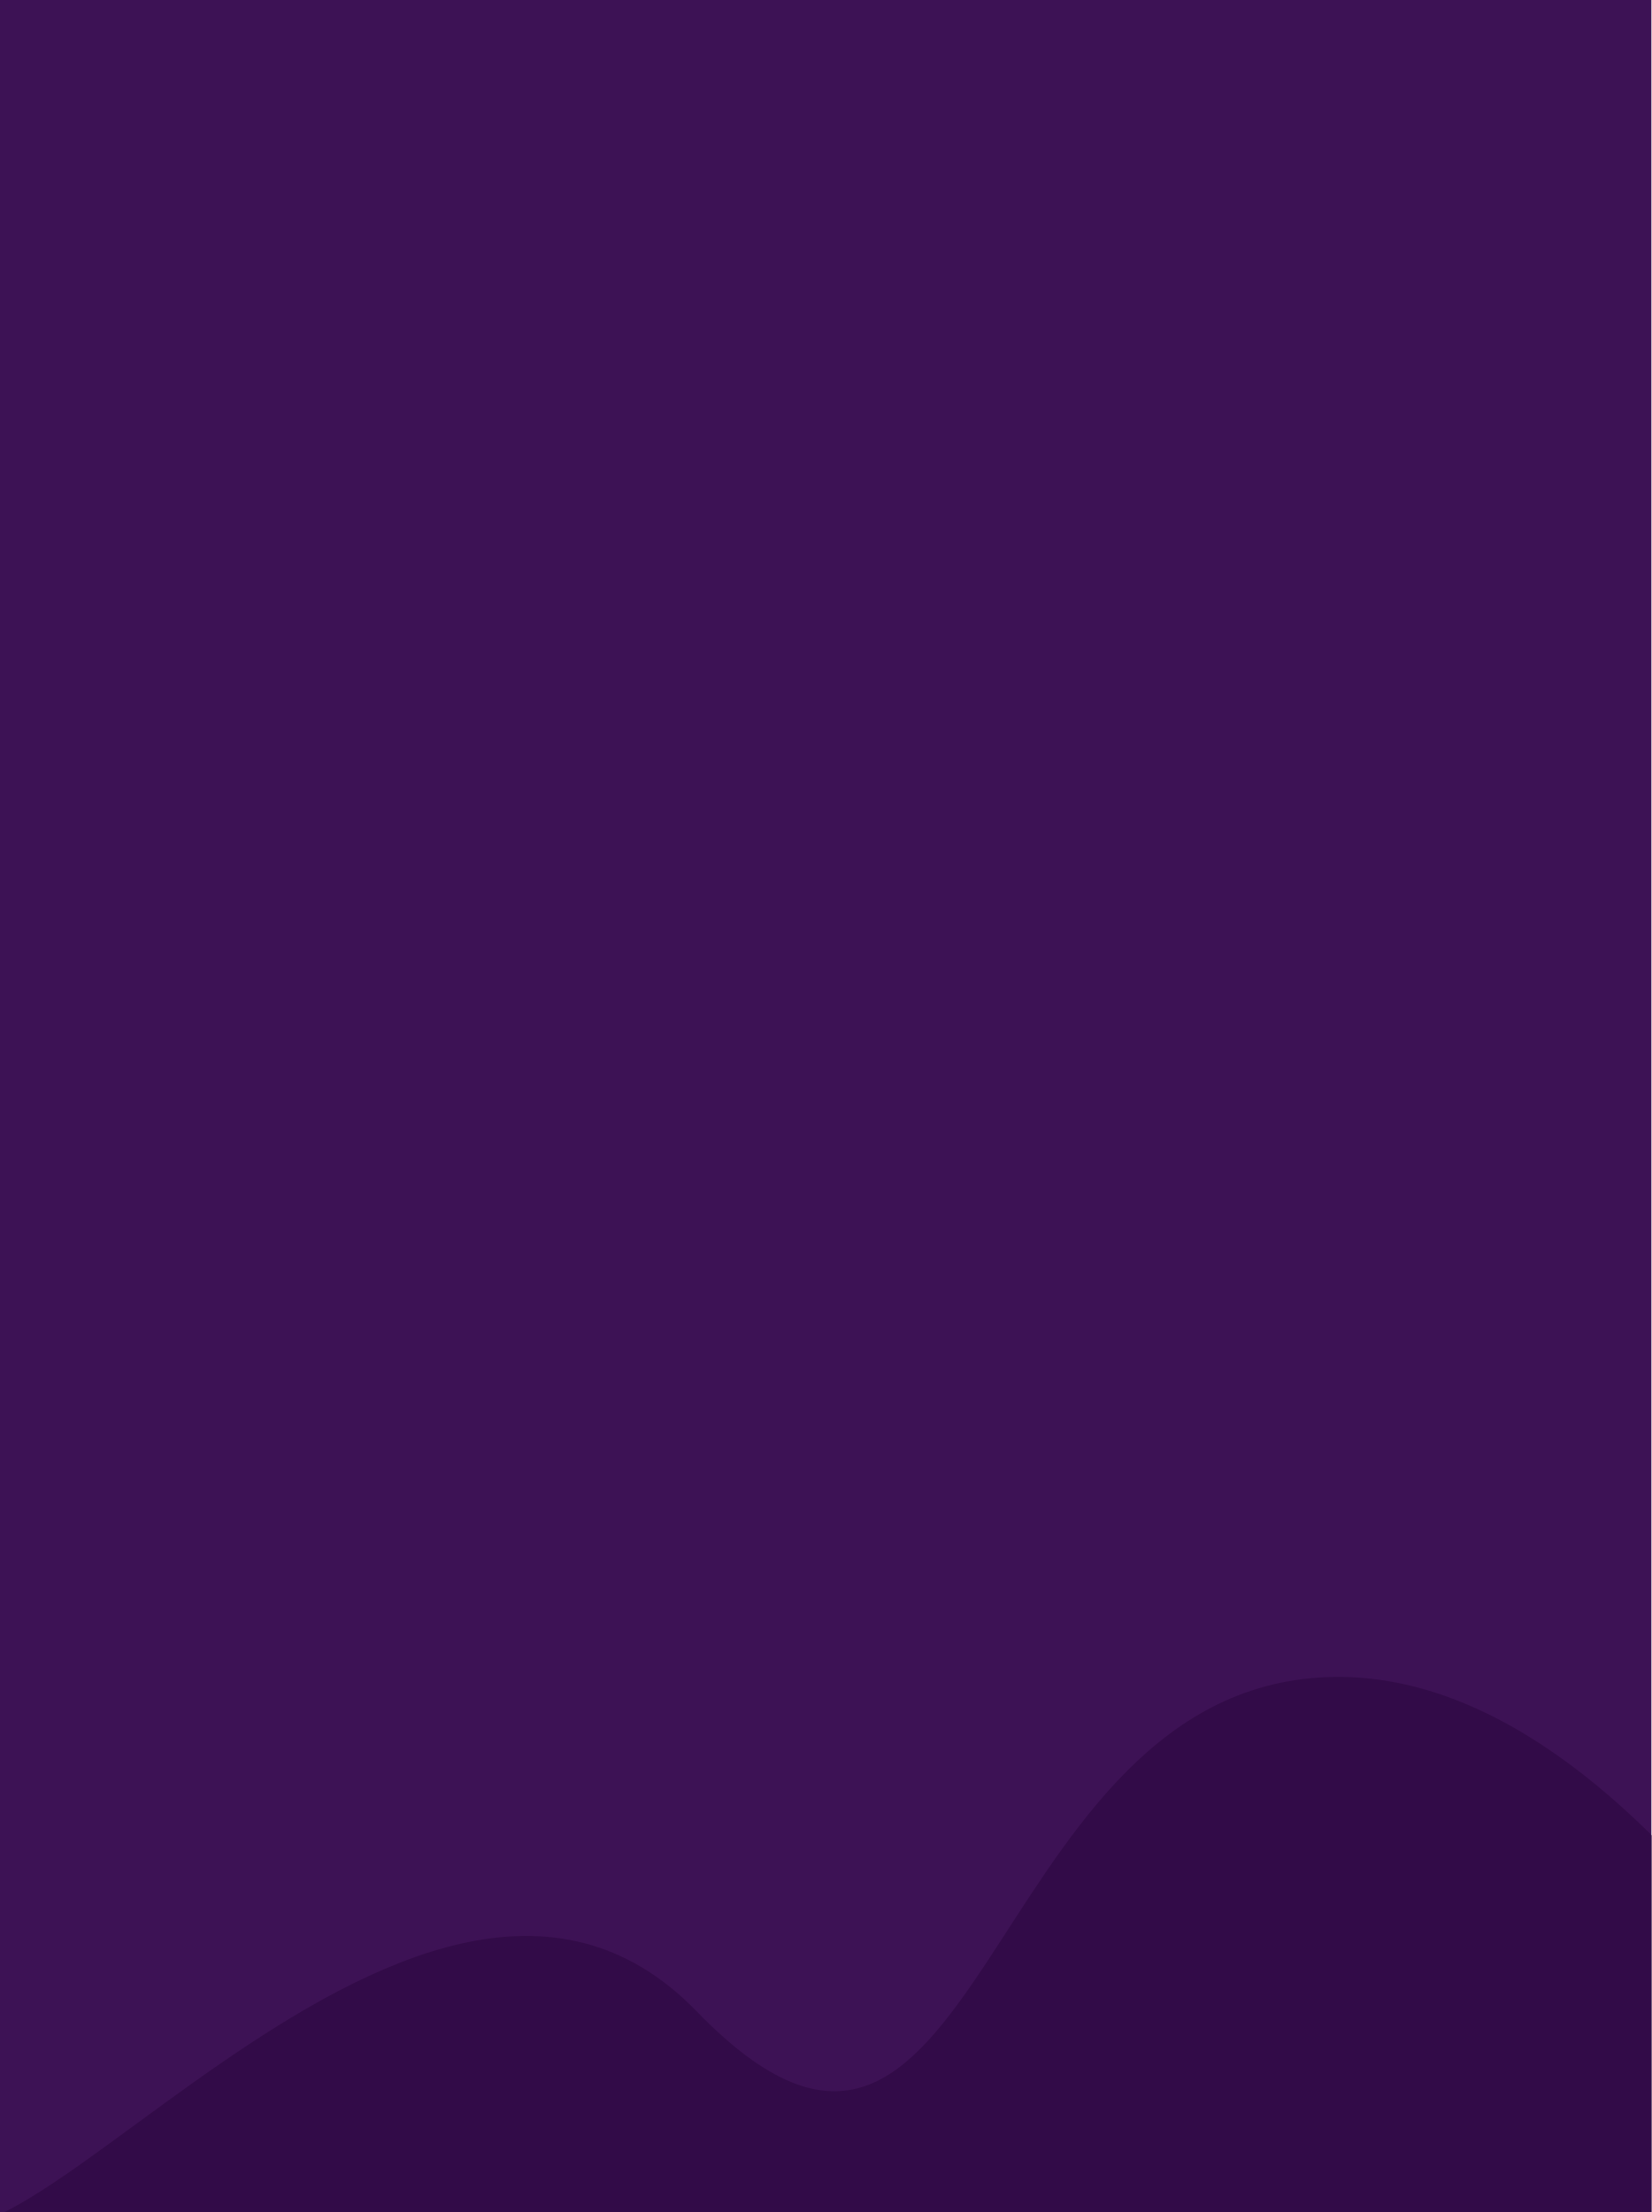
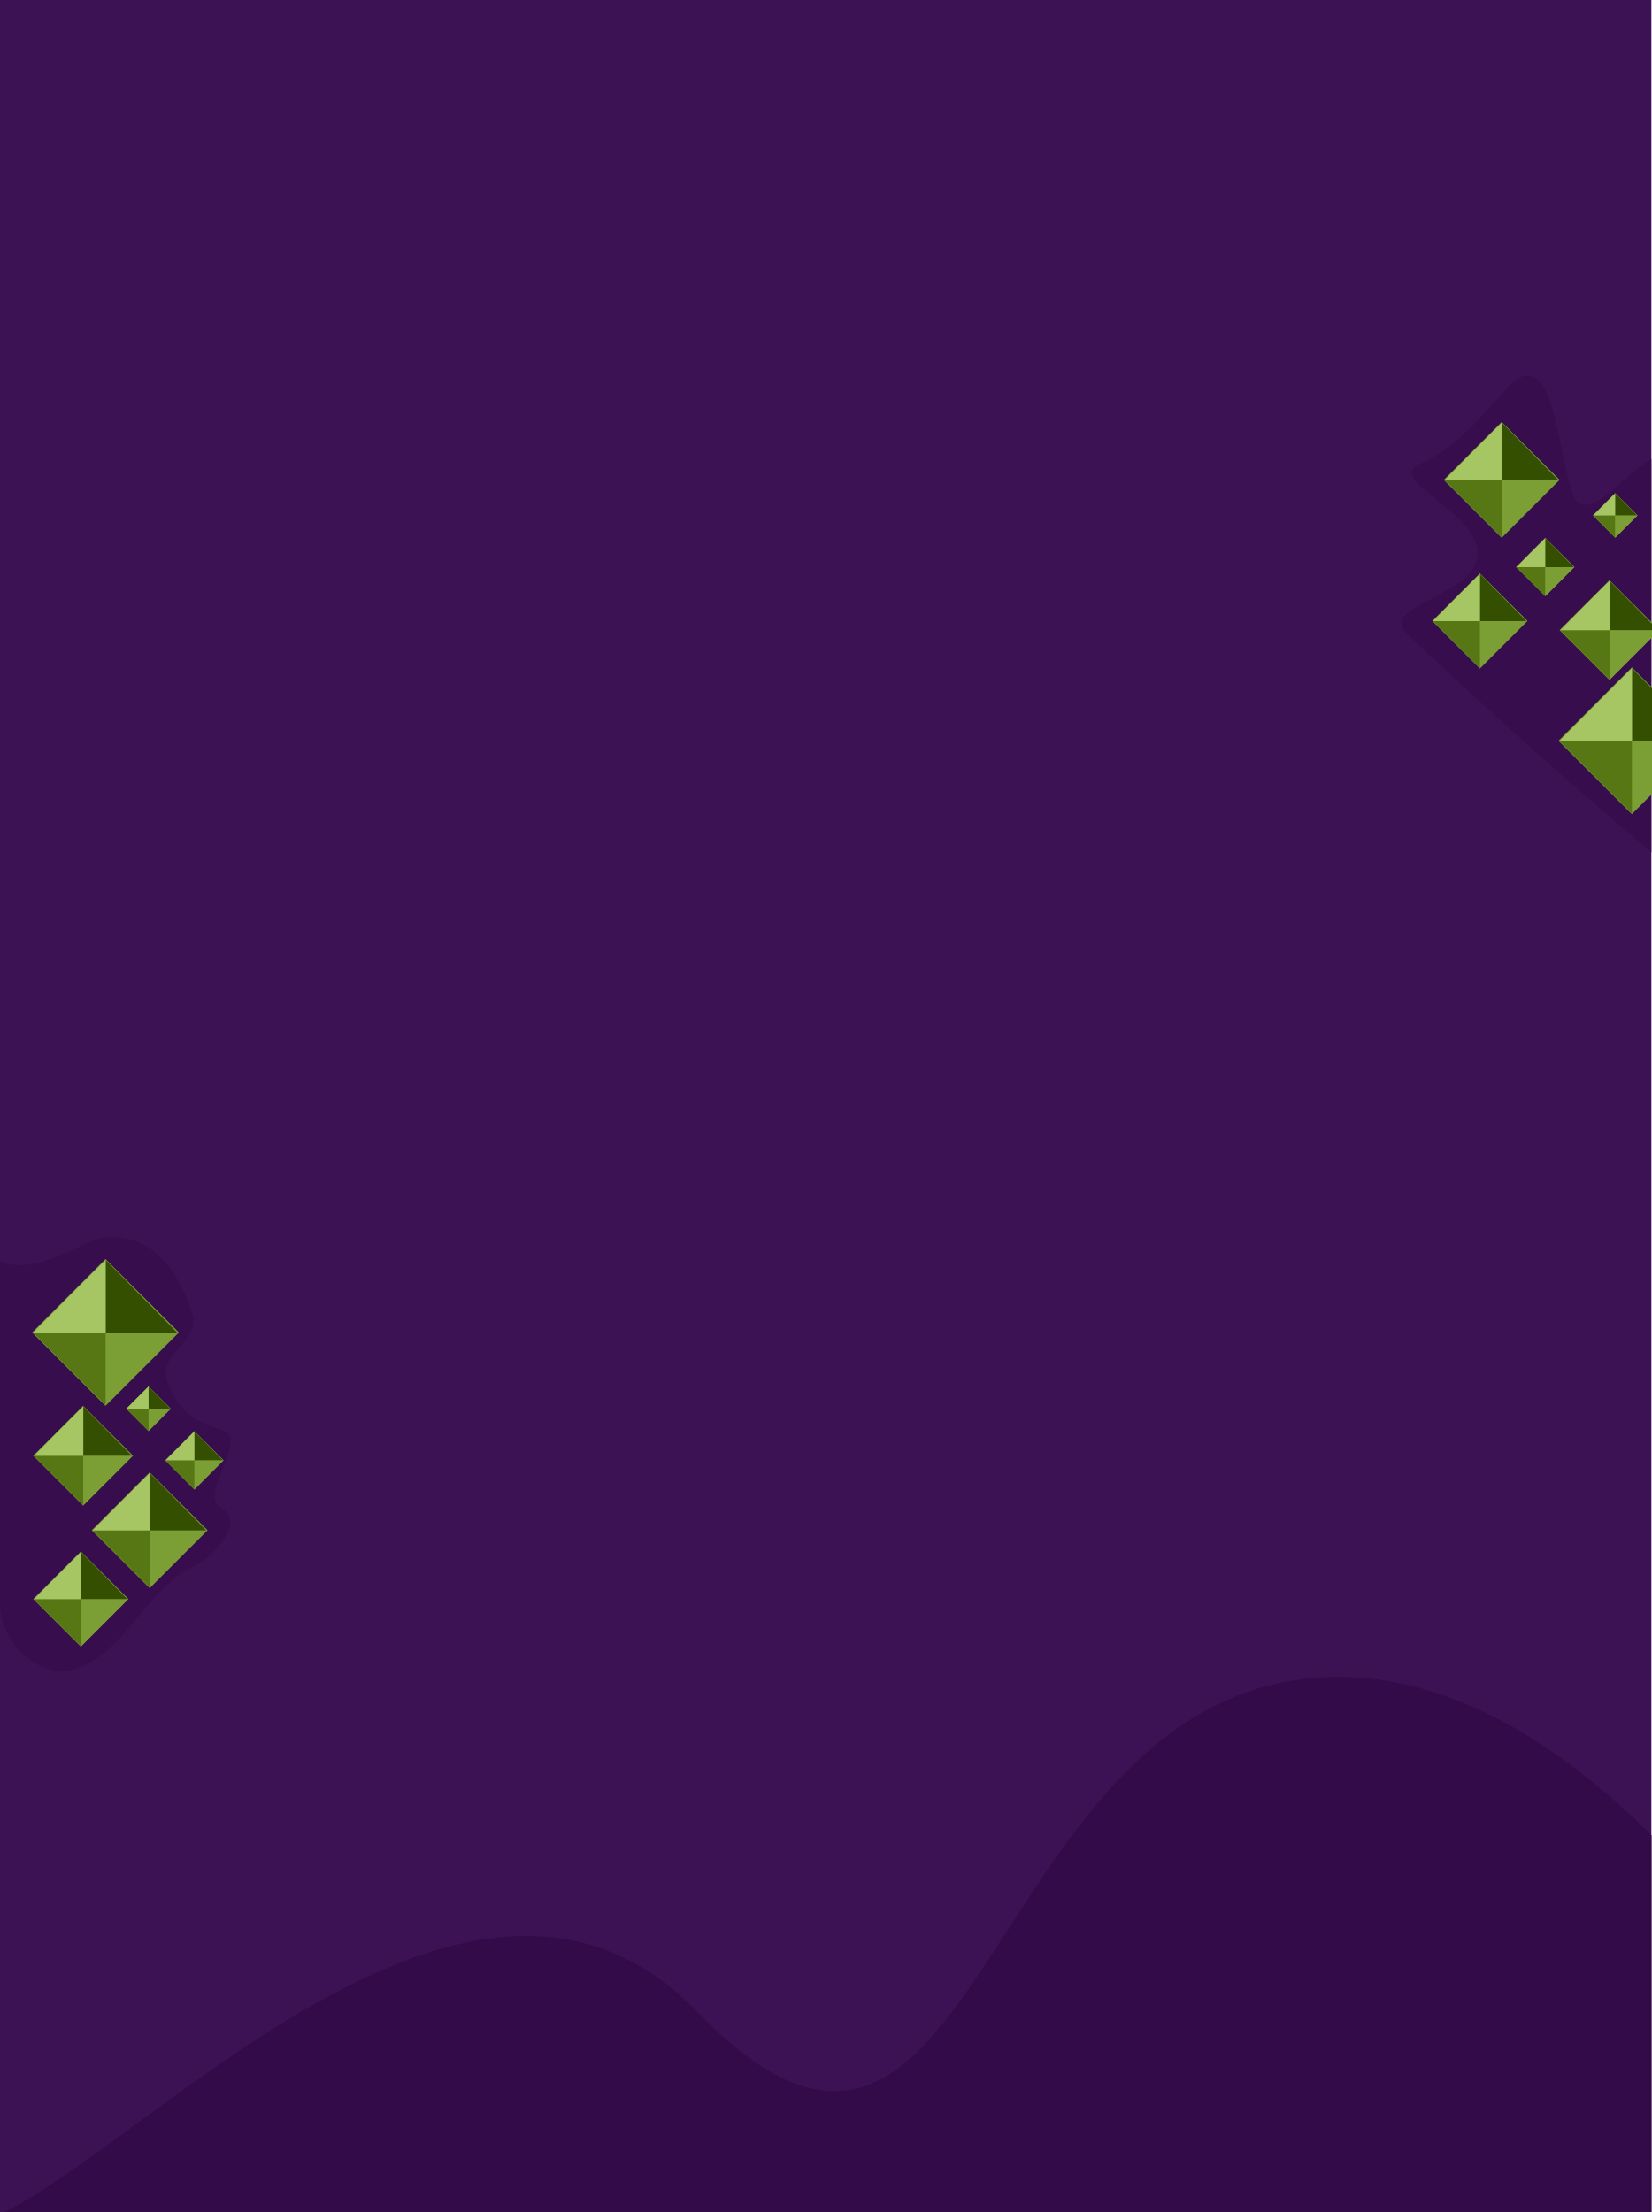
<svg xmlns="http://www.w3.org/2000/svg" width="1440" height="1929" viewBox="0 0 1440 1929" fill="none">
  <rect width="1440" height="1929" fill="#3D1255" />
  <path d="M-71 1910C-113 1740 -143 1964.5 -143 1964.5L1680.5 1948.5C1680.5 1948.5 1445 1442 1149 1463C853 1484 854.563 2008.97 607.5 1754C360.437 1499.03 -29 2080 -71 1910Z" fill="#260339" fill-opacity="0.45" />
+   <path d="M88.5 1079.5C72.242 1081.82 10.899 1126.73 -13.5 1087C-51.382 1025.32 -3.338 1296.6 -0.5 1397.5C0.461 1431.65 32.11 1464.75 65 1455.5C107.551 1443.53 127.773 1385.7 168 1366.5C188.176 1356.87 213 1327 194 1315.5C175 1304 202.388 1278.13 201 1254C200.291 1241.67 158.915 1249.09 145.5 1203C138.812 1180.02 175.313 1168.79 168 1146C157.234 1112.45 134.131 1073 88.5 1079.5Z" fill="#260339" fill-opacity="0.25" />
+   <g clip-path="url(#clip0)">
+     <rect x="28.994" y="1394.5" width="58.699" height="58.699" transform="rotate(-45 28.9937 1394.5)" fill="#7B9F35" />
+     <path d="M29.587 1394.68C29.587 1394.68 70.676 1353 70.676 1353.59V1394.68H29.587Z" fill="#A5C663" />
+     <path d="M29.587 1394.68H70.676V1435.77L29.587 1394.68Z" fill="#567714" />
+     <path d="M111.178 1394.68L70.676 1353.59V1394.68H111.178Z" fill="#354F00" />
+     <path d="M70.676 1394.68H111.178L70.676 1435.18V1394.68Z" fill="#7B9F35" />
+   </g>
+   <g clip-path="url(#clip1)">
+     <rect x="143.996" y="1273.5" width="36.068" height="36.068" transform="rotate(-45 143.996 1273.5)" fill="#7B9F35" />
+     <path d="M144.361 1273.61C144.361 1273.61 169.608 1248 169.608 1248.36V1273.61H144.361Z" fill="#A5C663" />
+     <path d="M144.361 1273.61H169.608V1298.86L144.361 1273.61Z" fill="#567714" />
+     <path d="M194.495 1273.61L169.608 1248.36V1273.61H194.495Z" fill="#354F00" />
+     <path d="M169.608 1273.61H194.495L169.608 1298.5V1273.61Z" fill="#7B9F35" />
+   </g>
+   <g clip-path="url(#clip2)">
+     <rect x="79.992" y="1334.5" width="71.429" height="71.429" transform="rotate(-45 79.9922 1334.5)" fill="#7B9F35" />
+     <path d="M80.714 1334.71C80.714 1334.71 130.714 1284 130.714 1284.71V1334.71H80.714Z" fill="#A5C663" />
+     <path d="M80.714 1334.71H130.714V1384.71L80.714 1334.71Z" fill="#567714" />
+     <path d="M180 1334.71L130.714 1284.71V1334.71H180Z" fill="#354F00" />
+     <path d="M130.714 1334.71H180L130.714 1384V1334.71Z" fill="#7B9F35" />
+   </g>
+   <g clip-path="url(#clip3)">
+     <rect x="28.993" y="1269.5" width="61.528" height="61.528" transform="rotate(-45 28.9934 1269.5)" fill="#7B9F35" />
+     <path d="M29.615 1269.68C29.615 1269.68 72.685 1226 72.685 1226.62V1269.68H29.615Z" fill="#A5C663" />
+     <path d="M29.615 1269.68H72.685V1312.75L29.615 1269.68Z" fill="#567714" />
+     <path d="M115.139 1269.68L72.685 1226.62V1269.68H115.139Z" fill="#354F00" />
+     <path d="M72.685 1269.68H115.139L72.685 1312.14V1269.68Z" fill="#7B9F35" />
+   </g>
+   <g clip-path="url(#clip4)">
+     <rect x="109.997" y="1228.5" width="27.581" height="27.581" transform="rotate(-45 109.997 1228.5)" fill="#7B9F35" />
+     <path d="M110.276 1228.58C110.276 1228.58 129.583 1209 129.583 1209.28V1228.58H110.276Z" fill="#A5C663" />
+     <path d="M110.276 1228.58H129.583V1247.89L110.276 1228.58Z" fill="#567714" />
+     <path d="M148.614 1228.58L129.583 1209.28V1228.58H148.614Z" fill="#354F00" />
+     <path d="M129.583 1228.58H148.614L129.583 1247.61V1228.58Z" fill="#7B9F35" />
+   </g>
+   <g clip-path="url(#clip5)">
+     <rect x="27.99" y="1162" width="90.523" height="90.523" transform="rotate(-45 27.9902 1162)" fill="#7B9F35" />
+     <path d="M28.905 1162.27C28.905 1162.27 92.271 1098 92.271 1098.91V1162.27H28.905Z" fill="#A5C663" />
+     <path d="M28.905 1162.27H92.271V1225.64L28.905 1162.27Z" fill="#567714" />
+     <path d="M154.733 1162.27L92.272 1098.91V1162.27H154.733Z" fill="#354F00" />
+     <path d="M92.272 1162.27H154.733L92.272 1224.73V1162.27Z" fill="#7B9F35" />
+   </g>
+   <path d="M1227 553C1299.02 621.873 1470.96 774.877 1482 774C1529.19 770.253 1477.31 433.253 1459.5 404C1440.94 373.515 1388.76 465.521 1373 433.5C1358.08 403.185 1356.75 289.856 1312.5 340C1294.05 360.909 1267.45 392.75 1239 404C1204.68 417.572 1292.18 447.779 1288.5 484.5C1284.91 520.271 1201.02 528.153 1227 553Z" fill="#260339" fill-opacity="0.25" />
+   <g clip-path="url(#clip6)">
+     <rect x="1248.99" y="541.5" width="58.699" height="58.699" transform="rotate(-45 1248.99 541.5)" fill="#7B9F35" />
+     <path d="M1249.59 541.676C1249.59 541.676 1290.68 500 1290.68 500.587V541.676H1249.59Z" fill="#A5C663" />
+     <path d="M1249.59 541.676H1290.68V582.765L1249.59 541.676Z" fill="#567714" />
+     <path d="M1331.18 541.676L1290.68 500.587V541.676H1331.18Z" fill="#354F00" />
+     <path d="M1290.68 541.676H1331.18L1290.68 582.178V541.676Z" fill="#7B9F35" />
+   </g>
+   <g clip-path="url(#clip7)">
+     <rect x="1322" y="494.5" width="36.068" height="36.068" transform="rotate(-45 1322 494.5)" fill="#7B9F35" />
+     <path d="M1322.36 494.608C1322.36 494.608 1347.61 469 1347.61 469.361V494.608H1322.36Z" fill="#A5C663" />
+     <path d="M1322.36 494.608H1347.61V519.856L1322.36 494.608Z" fill="#567714" />
+     <path d="M1372.5 494.608L1347.61 469.361V494.608H1372.5Z" fill="#354F00" />
+     <path d="M1347.61 494.608H1372.5L1347.61 519.495V494.608Z" fill="#7B9F35" />
+   </g>
+   <g clip-path="url(#clip8)">
+     <rect x="1258.99" y="418.5" width="71.429" height="71.429" transform="rotate(-45 1258.99 418.5)" fill="#7B9F35" />
+     <path d="M1259.71 418.714C1259.71 418.714 1309.71 368 1309.71 368.714V418.714H1259.71Z" fill="#A5C663" />
+     <path d="M1259.71 418.714H1309.71V468.714L1259.71 418.714Z" fill="#567714" />
+     <path d="M1359 418.714L1309.71 368.714V418.714H1359Z" fill="#354F00" />
+     <path d="M1309.71 418.714H1359L1309.71 468V418.714Z" fill="#7B9F35" />
+   </g>
+   <g clip-path="url(#clip9)">
+     <rect x="1359.99" y="549.5" width="61.528" height="61.528" transform="rotate(-45 1359.99 549.5)" fill="#7B9F35" />
+     <path d="M1360.62 549.685C1360.62 549.685 1403.68 506 1403.68 506.615V549.685H1360.62Z" fill="#A5C663" />
+     <path d="M1360.62 549.685H1403.68V592.754L1360.62 549.685Z" fill="#567714" />
+     <path d="M1446.14 549.685L1403.68 506.615V549.685H1446.14Z" fill="#354F00" />
+     <path d="M1403.68 549.685H1446.14L1403.68 592.139V549.685Z" fill="#7B9F35" />
+   </g>
+   <g clip-path="url(#clip10)">
+     <rect x="1389" y="449.5" width="27.581" height="27.581" transform="rotate(-45 1389 449.5)" fill="#7B9F35" />
+     <path d="M1389.28 449.583C1389.28 449.583 1408.58 430 1408.58 430.276V449.583H1389.28Z" fill="#A5C663" />
+     <path d="M1389.28 449.583H1408.58V468.89L1389.28 449.583Z" fill="#567714" />
+     <path d="M1427.61 449.583L1408.58 430.276V449.583H1427.61Z" fill="#354F00" />
+     <path d="M1408.58 449.583H1427.61L1408.58 468.614V449.583Z" fill="#7B9F35" />
+   </g>
+   <g clip-path="url(#clip11)">
+     <rect x="1358.99" y="646" width="90.523" height="90.523" transform="rotate(-45 1358.99 646)" fill="#7B9F35" />
+     <path d="M1359.91 646.272C1359.91 646.272 1423.27 582 1423.27 582.905V646.272H1359.91Z" fill="#A5C663" />
+     <path d="M1359.91 646.272H1423.27V709.638L1359.91 646.272Z" fill="#567714" />
+     <path d="M1485.73 646.272L1423.27 582.905V646.272H1485.73Z" fill="#354F00" />
+     <path d="M1423.27 646.272H1485.73L1423.27 708.733V646.272Z" fill="#7B9F35" />
+   </g>
+   <defs>
+     <clipPath id="clip0">
+       <rect x="29" y="1353" width="83" height="83" fill="white" />
+     </clipPath>
+     <clipPath id="clip1">
+       <rect x="144" y="1248" width="51" height="51" fill="white" />
+     </clipPath>
+     <clipPath id="clip2">
+       <rect x="80" y="1284" width="101" height="101" fill="white" />
+     </clipPath>
+     <clipPath id="clip3">
+       <rect x="29" y="1226" width="87" height="87" fill="white" />
+     </clipPath>
+     <clipPath id="clip4">
+       <rect x="110" y="1209" width="39" height="39" fill="white" />
+     </clipPath>
+     <clipPath id="clip5">
+       <rect x="28" y="1098" width="128" height="128" fill="white" />
+     </clipPath>
+     <clipPath id="clip6">
+       <rect x="1249" y="500" width="83" height="83" fill="white" />
+     </clipPath>
+     <clipPath id="clip7">
+       <rect x="1322" y="469" width="51" height="51" fill="white" />
+     </clipPath>
+     <clipPath id="clip8">
+       <rect x="1259" y="368" width="101" height="101" fill="white" />
+     </clipPath>
+     <clipPath id="clip9">
+       <rect x="1360" y="506" width="87" height="87" fill="white" />
+     </clipPath>
+     <clipPath id="clip10">
+       <rect x="1389" y="430" width="39" height="39" fill="white" />
+     </clipPath>
+     <clipPath id="clip11">
+       <rect x="1359" y="582" width="128" height="128" fill="white" />
+     </clipPath>
+   </defs>
</svg>
